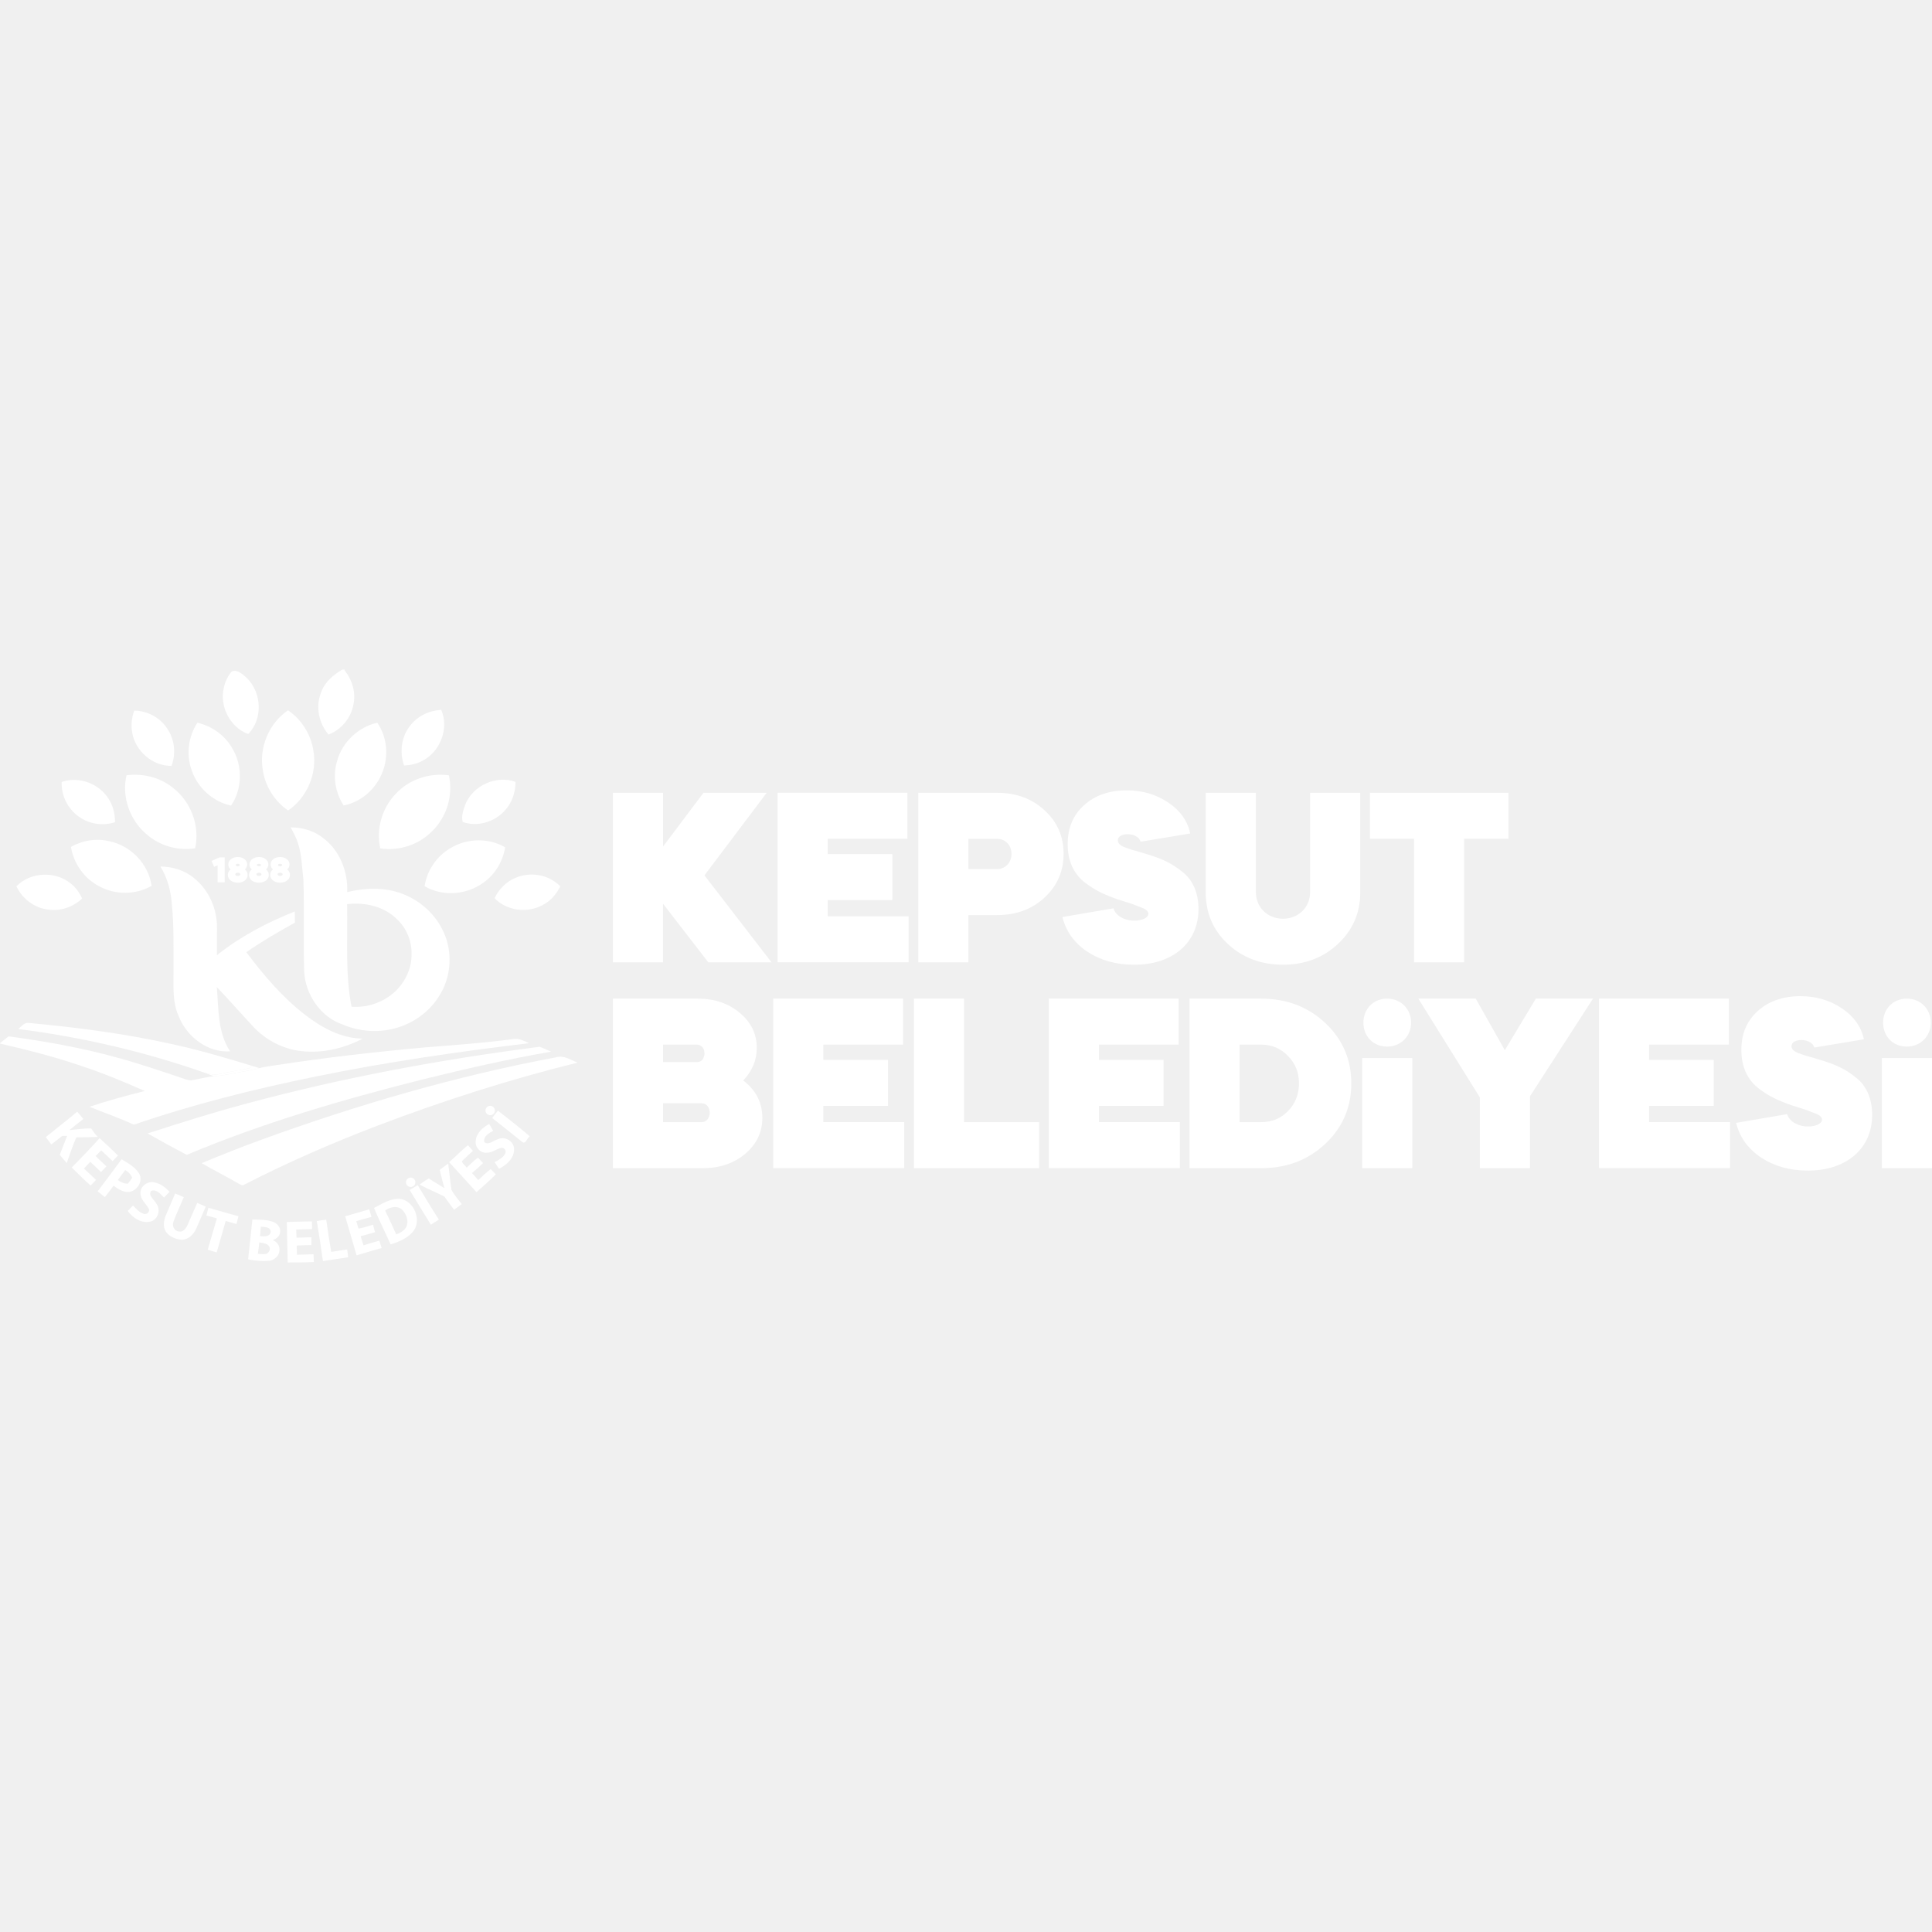
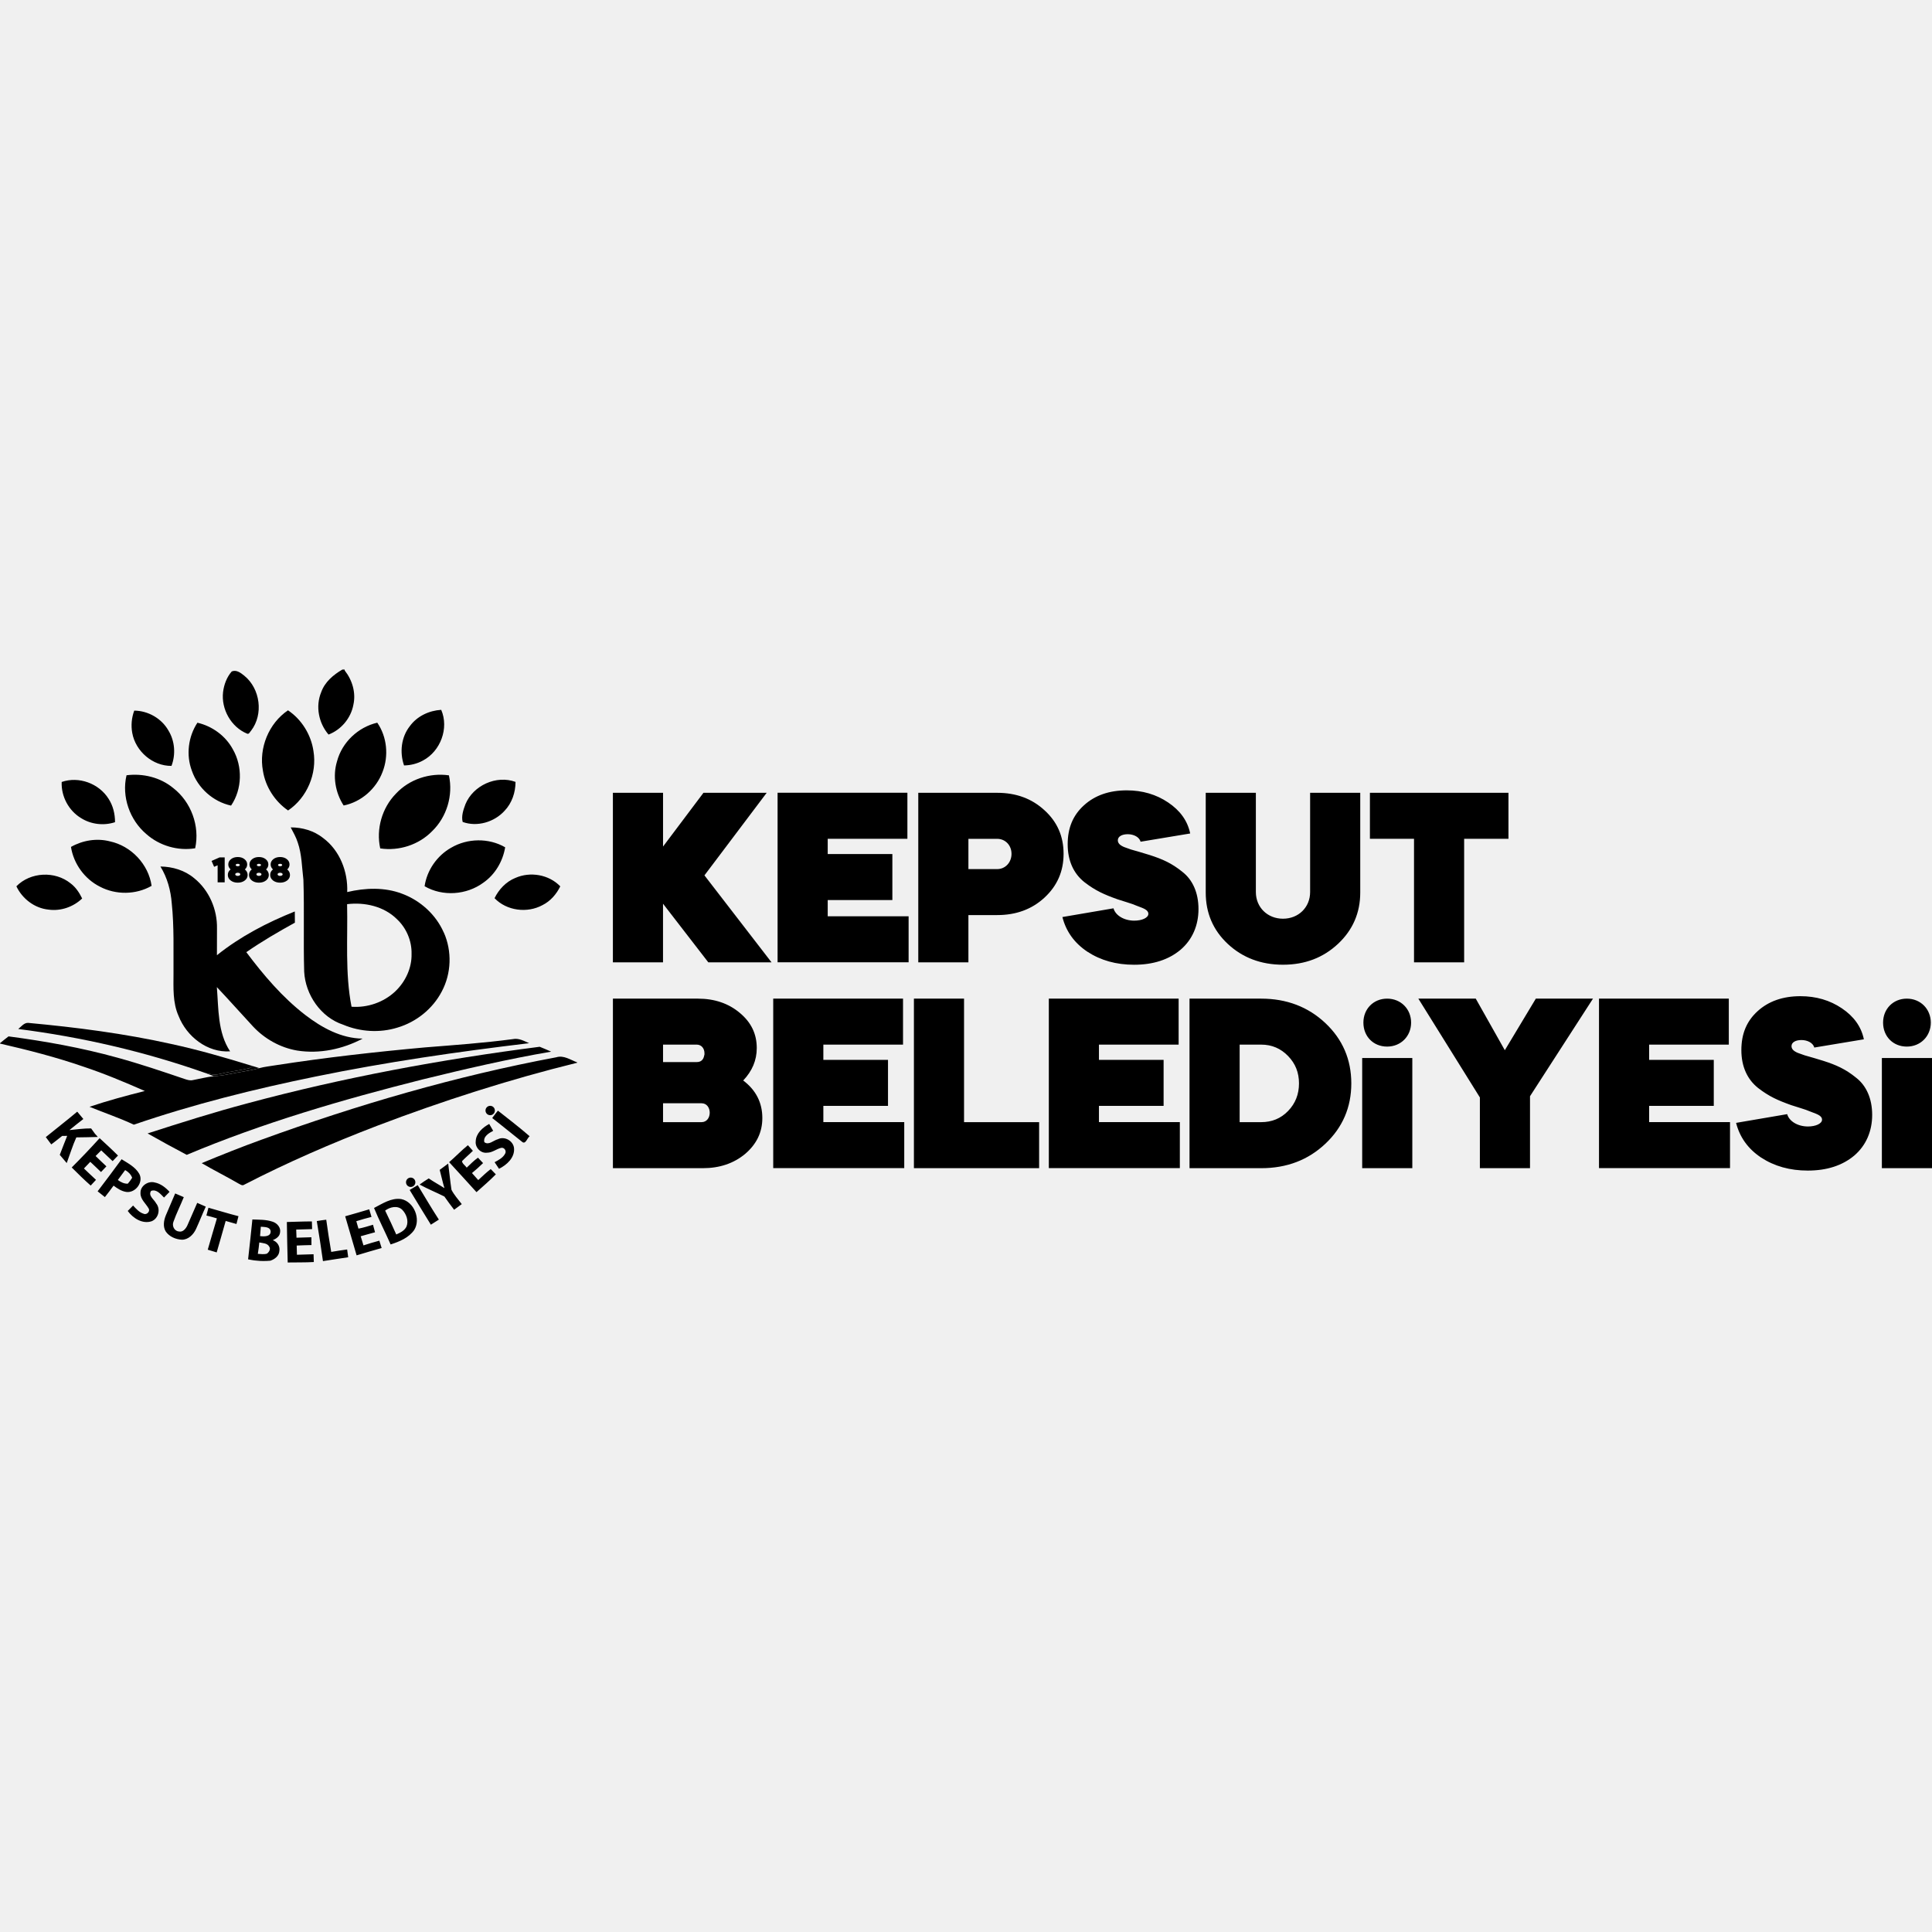
<svg xmlns="http://www.w3.org/2000/svg" width="48" height="48" preserveAspectRatio="xMidYMid meet" data-anatolia-icons="https://github.com/fikretsefa/anatolia-icons" id="kepsut-bel__katman_2" viewBox="0 0 717.21 220.09">
  <defs>
-     <style>.kepsut-bel__cls-1{fill:#fff;stroke-width:0}</style>
+     <style>.kepsut-bel__cls-1{fill:currentColor;stroke-width:0}</style>
  </defs>
  <g id="kepsut-bel__katman_1">
    <path d="M127.11 0h.81l.05.35c2.81 3.55 4.22 8.25 3.21 12.74-.92 4.95-4.52 9.25-9.22 11.04-3.67-4.28-4.9-10.48-2.72-15.74 1.34-3.78 4.51-6.45 7.87-8.4m-41.1.74c1.71-.82 3.44.55 4.72 1.59 5.89 4.81 7.14 14.28 2.5 20.35-.43.39-.77 1.47-1.52 1.11-5.94-2.45-9.65-9.1-8.9-15.44.34-2.75 1.36-5.5 3.19-7.61M49.83 15.24c5.15.04 10.17 2.91 12.71 7.41 2.38 3.9 2.74 8.85 1.12 13.11-6.96.08-13.33-5.41-14.56-12.21-.51-2.78-.25-5.67.73-8.3m102.33 5.73c2.7-3.69 7.12-5.76 11.63-6.03 2.95 6.83-.27 15.37-6.78 18.82-2.15 1.18-4.58 1.78-7.02 1.82-1.69-4.85-1.06-10.53 2.17-14.61m20.62 29.01c2.87-6.97 11.47-10.91 18.6-8.29-.01 3.93-1.34 7.89-4.09 10.75-3.8 4.18-10.16 6.07-15.53 4.12-.57-2.14.25-4.52 1.02-6.57M22.9 41.73c6.36-2.22 13.87.57 17.41 6.25 1.67 2.56 2.4 5.64 2.39 8.68-4.17 1.37-8.9.83-12.61-1.52-4.58-2.75-7.42-8.06-7.19-13.4M6.08 80.46c5.21-5.34 14.34-5.77 20.11-1.1 1.93 1.43 3.27 3.49 4.31 5.62-3.3 3.15-7.96 4.77-12.5 4.13-5.16-.52-9.72-4.01-11.92-8.66m185.22-3.09c5.52-2.46 12.47-1.28 16.69 3.12-1.44 2.92-3.65 5.49-6.6 6.96-5.66 3.09-13.29 2.13-17.8-2.57 1.6-3.29 4.28-6.12 7.7-7.51M0 138.7c1.03-.88 2.11-1.69 3.17-2.53 13.57 1.8 27.08 4.21 40.29 7.87 8.46 2.31 16.78 5.13 25.08 7.95.98.32 2.02.67 3.06.41 2.59-.48 5.14-1.14 7.75-1.45 1.75-.09 3.49-.3 5.21-.67 3.89-.82 7.86-1.24 11.69-2.32 2.03-.54 4.13-.74 6.19-1.09 18.38-2.85 36.87-4.93 55.39-6.61 10.86-.87 21.73-1.63 32.53-3.07 2.17-.47 4.15.68 6.07 1.51-26.56 3.18-53.05 7-79.26 12.38-22.81 4.65-45.45 10.31-67.49 17.87-5.36-2.52-10.98-4.4-16.45-6.64 6.75-2.27 13.63-4.13 20.53-5.86-7.51-3.31-15.1-6.49-22.9-9.08-10.1-3.49-20.46-6.14-30.86-8.53v-.13Z" class="kepsut-bel__cls-1" />
    <path d="M106.91 15.13c5.1 3.43 8.59 9.08 9.46 15.16 1.39 8.35-2.4 17.29-9.43 22.02-4.92-3.39-8.4-8.8-9.33-14.72-1.59-8.45 2.16-17.64 9.31-22.47M46.96 39.24c6.1-.78 12.53.77 17.32 4.72 6.66 5.14 9.97 14.15 8.17 22.38-6.41 1.05-13.21-.93-18.08-5.23-6.21-5.22-9.28-13.94-7.4-21.87m100 6.84c4.94-5.33 12.51-7.84 19.68-6.81 1.63 7.4-.8 15.49-6.25 20.74-4.92 5.05-12.29 7.43-19.25 6.38-1.59-7.2.67-15.06 5.83-20.32M91.96 161c35.57-9.58 71.87-16.28 108.39-20.97 1.43.58 2.85 1.17 4.25 1.81-16.08 2.76-31.99 6.45-47.83 10.34-29.69 7.49-59.2 16.08-87.45 27.97-4.88-2.58-9.73-5.22-14.53-7.95 12.32-3.97 24.66-7.89 37.17-11.2M73.28 19.73C78.79 21 83.74 24.6 86.44 29.6c3.67 6.38 3.49 14.79-.66 20.9-6.66-1.44-12.32-6.5-14.55-12.93-2.21-5.83-1.37-12.64 2.05-17.83m51.84 14.3c1.87-7.06 7.84-12.67 14.93-14.32 3.65 5.28 4.3 12.37 1.95 18.31-2.33 6.2-7.9 11.14-14.43 12.43-3.12-4.8-4.13-10.93-2.45-16.42m-98.77 31.8c4.34-2.46 9.61-3.33 14.47-2.06 7.89 1.7 14.32 8.5 15.46 16.51-5.81 3.34-13.27 3.42-19.18.31-5.67-2.84-9.77-8.49-10.75-14.75m141.14.28c6.04-3.55 13.96-3.68 20.04-.15-.86 5.2-3.73 10.1-8.09 13.13-6.21 4.58-15.11 5.24-21.82 1.32.87-5.95 4.63-11.34 9.86-14.3ZM59.56 73.11c4.49.05 9.04 1.41 12.51 4.33 5.56 4.45 8.63 11.63 8.48 18.7 0 3.3 0 6.6-.02 9.9 8.67-6.95 18.62-12.13 28.91-16.24 0 1.39 0 2.77.03 4.16-6.16 3.4-12.25 6.94-18.03 10.95 6.39 8.51 13.36 16.73 21.82 23.27 6.15 4.74 13.42 8.75 21.37 8.82-7.39 3.91-16.02 5.76-24.33 4.43-6.27-1.07-12.09-4.34-16.41-8.98-4.49-4.83-8.85-9.79-13.39-14.57.66 8.05.26 16.81 4.92 23.85-8.43.57-16.13-5.5-19.12-13.12-2.22-4.93-1.9-10.44-1.89-15.72-.06-8.7.26-17.44-.65-26.11-.37-4.8-1.66-9.54-4.2-13.66Z" class="kepsut-bel__cls-1" />
    <path d="M164.73 97.6c-2.9-6.63-8.67-11.85-15.42-14.37-6.49-2.49-13.75-2.22-20.42-.63.32-7.57-2.76-15.48-8.94-20.07-3.39-2.7-7.74-3.96-12.03-3.94.94 1.83 1.99 3.62 2.61 5.6 1.54 4.45 1.53 9.21 2.1 13.82.38 11.37-.04 22.77.29 34.14.45 8.58 6.19 16.97 14.49 19.69 6.33 2.67 13.6 3.11 20.17 1.06 6.94-2.06 13.05-6.94 16.41-13.38 3.58-6.68 3.86-15.01.76-21.93Zm-18.04 21.91c-4.3 4.04-10.32 6.09-16.19 5.66-2.45-12.53-1.36-25.4-1.65-38.08 6.54-.8 13.69.8 18.48 5.55 3.53 3.29 5.57 8.09 5.45 12.91.13 5.26-2.3 10.39-6.09 13.96M6.77 133.43c1.12-.87 2.12-2.34 3.68-2.27 17.87 1.65 35.73 3.95 53.27 7.86 10.13 2.2 20.09 5.09 29.99 8.14l-1.09.81c-3.68.86-7.45 1.27-11.12 2.16-1.81.48-3.68.05-5.45-.43-22.42-7.89-45.71-13.27-69.28-16.27m90.4 41.06c35.6-12.94 72.09-23.59 109.34-30.56 2.77-.86 5.28.98 7.77 1.9v.12c-25.2 6.21-49.97 14.16-74.22 23.39-16.81 6.44-33.36 13.61-49.36 21.87-.8.59-1.59-.17-2.32-.5-4.45-2.59-9.07-4.87-13.51-7.48 7.37-3.07 14.79-6.02 22.29-8.74Z" class="kepsut-bel__cls-1" />
    <path d="M93.71 147.16c.85.25 1.7.51 2.54.79-3.83 1.07-7.8 1.5-11.69 2.32-1.71.37-3.45.58-5.21.67-1.11-.4-2.2-.85-3.3-1.24 1.76.48 3.63.91 5.45.43 3.67-.89 7.44-1.3 11.12-2.16zm89.01 19.32c.68-.94 1.4-1.84 2.12-2.74 3.96 3.12 7.97 6.19 11.78 9.5-.92.64-1.53 3.29-2.87 2.02-3.69-2.9-7.3-5.91-11.02-8.77Zm-6.12 8.59c.13-2.93 2.59-5.09 5.01-6.39.48.86.99 1.7 1.47 2.55-1.57.83-3.78 2.1-3.28 4.21 1.62 1.28 3.38-.68 5.01-1.08 2.47-1.25 5.73.57 6.01 3.3.33 3.51-2.69 6.25-5.57 7.67-.55-.82-1.1-1.63-1.64-2.45 1.51-.81 3.17-1.66 3.96-3.27.48-.99-.37-2.25-1.47-2.07-1.83.4-3.35 1.84-5.29 1.81-2.34.34-4.53-1.98-4.2-4.28m-9.88 7.8c2.38-2.04 4.53-4.33 6.97-6.3.61.7 1.23 1.39 1.85 2.08-1.31 1.32-2.76 2.5-4.04 3.85.12.98 1.21 1.6 1.75 2.4 1.35-1.28 2.65-2.62 4.18-3.7q.93 1.005 1.89 2.01c-1.33 1.28-2.68 2.53-4.12 3.7.78.86 1.56 1.73 2.33 2.61 1.52-1.4 2.99-2.83 4.63-4.09.63.66 1.26 1.31 1.9 1.96-2.28 2.32-4.76 4.44-7.18 6.61-3.34-3.75-6.78-7.4-10.15-11.12m-38.61 20.08c2.99-.83 5.96-1.71 8.94-2.59.29.94.55 1.88.84 2.82-1.9.46-3.78 1.01-5.64 1.59.28.92.54 1.84.8 2.76 1.83-.33 3.61-.92 5.4-1.44.24.93.51 1.86.75 2.79-1.78.46-3.54 1-5.32 1.48.35 1.12.7 2.26 1.03 3.39 1.94-.65 3.91-1.21 5.89-1.75.29.9.55 1.82.86 2.73-3.11.88-6.21 1.78-9.3 2.72-1.41-4.84-2.82-9.67-4.24-14.51Zm-92.88-30.65c-.47-.66-.95-1.31-1.42-1.97-2.7-.04-5.37.37-8.06.62 1.72-1.37 3.41-2.79 5.17-4.12a74 74 0 0 0-2.27-2.72c-3.83 3.22-7.79 6.28-11.67 9.44.7.89 1.37 1.79 2.03 2.71 1.4-.99 2.69-2.11 4.05-3.14q.93 0 1.86-.03c-.92 2.35-1.86 4.69-2.75 7.05.87 1 1.72 2.03 2.58 3.05 1.18-3.18 2.17-6.44 3.56-9.53 2.66-.02 5.32-.09 7.98-.16-.33-.43-.71-.82-1.07-1.21Zm-8.61 12.51c3.54-3.53 6.98-7.16 10.34-10.86 2.3 2.12 4.61 4.23 6.82 6.45-.67.68-1.33 1.38-1.99 2.07q-2.13-1.995-4.23-3.99c-.7.7-1.39 1.4-2.09 2.09 1.33 1.29 2.65 2.58 4.01 3.84-.67.7-1.33 1.41-2 2.11-1.31-1.29-2.66-2.53-3.99-3.79-.79.81-1.57 1.64-2.35 2.47 1.51 1.4 2.96 2.85 4.48 4.22-.65.71-1.32 1.4-1.97 2.12-2.44-2.14-4.75-4.43-7.05-6.72m18.52-3.05c2.37 1.49 5.08 2.86 6.53 5.37 1.75 3.08-1.35 7.22-4.76 6.77-1.8-.25-3.33-1.28-4.75-2.34-1.05 1.44-2.1 2.86-3.22 4.25-.9-.72-1.8-1.43-2.7-2.14 3.03-3.92 5.95-7.92 8.9-11.91m-1.39 7.71c1.1.79 2.31 1.43 3.7 1.36.6-.69 1.14-1.42 1.61-2.2-.48-1.26-1.43-2.21-2.6-2.85-.91 1.22-1.82 2.45-2.71 3.68m119.47-3.75c1.06-.78 2.1-1.57 3.16-2.34.43 3.24.73 6.5 1.22 9.73.99 1.94 2.5 3.58 3.82 5.32-.95.69-1.9 1.38-2.84 2.09-1.23-1.61-2.46-3.24-3.61-4.91-3.05-1.53-6.21-2.81-9.2-4.44 1.1-.81 2.23-1.58 3.39-2.28 1.88 1.3 3.91 2.37 5.83 3.62-.68-2.24-1.16-4.53-1.76-6.78m-11.16 7.45c1-.6 2-1.2 3-1.79 2.6 4.28 5.12 8.6 7.85 12.79q-1.47.975-2.97 1.89c-2.67-4.27-5.25-8.6-7.88-12.89m-13.22 6.68c3.14-1.6 6.39-3.85 10.1-3.3 4.77.97 7.36 7.43 4.8 11.5-2.05 2.89-5.49 4.3-8.74 5.34-1.99-4.54-4.27-8.95-6.16-13.54m4.13.98c1.43 2.93 2.81 5.88 4.12 8.86 1.47-.65 3.08-1.41 3.81-2.95.86-2.16-.06-4.66-1.62-6.25-1.78-1.68-4.54-.99-6.31.33Zm-90.82-6.48c-.16-2.68 2.83-4.65 5.29-3.96 2.2.43 4.01 1.86 5.49 3.48-.67.71-1.37 1.4-2.05 2.11-1.28-1.25-2.75-3.22-4.8-2.47-1.21 1.76 1.13 3.17 1.87 4.62 1.75 2.13.88 5.66-1.7 6.66-3.4 1.11-6.89-1.14-8.84-3.83.66-.67 1.32-1.33 1.98-2.01 1.14 1.21 2.29 2.57 3.96 3.06 1.12.52 2.54-.95 1.79-2.02-1.05-1.84-3.03-3.33-3-5.63m25.23 5.4c3.72 1.02 7.41 2.2 11.15 3.14-.24.97-.51 1.93-.75 2.9-1.33-.38-2.66-.77-4-1.13-1.08 3.9-2.23 7.78-3.34 11.68-1.11-.34-2.22-.66-3.32-1.01 1.16-3.87 2.21-7.77 3.4-11.62-1.29-.39-2.59-.76-3.9-1.07.24-.96.51-1.92.76-2.88m-12.35-5.31c1.07.46 2.13.92 3.2 1.37-1.23 3.05-2.72 5.99-3.82 9.08-.65 1.52.25 3.51 1.98 3.66 1.47.36 2.55-.99 3.12-2.15 1.29-2.8 2.42-5.66 3.7-8.46 1.06.47 2.12.94 3.18 1.39-1.26 2.73-2.35 5.54-3.61 8.28-.95 2.09-2.9 4.06-5.34 4-2.26-.14-4.6-1.14-5.91-3.05-1.11-1.8-.74-4.09.02-5.96 1.12-2.73 2.36-5.41 3.48-8.15Zm52.57 10.25c1.17-.2 2.33-.37 3.51-.5.53 3.99 1.18 7.98 1.85 11.95 1.97-.33 3.94-.65 5.91-.9l.39 2.89c-3.13.44-6.25.96-9.37 1.43-.68-4.97-1.47-9.93-2.29-14.87m-11.1.35c3.09-.05 6.18-.24 9.28-.21.02.95.05 1.9.08 2.85-1.97.04-3.94.1-5.9.17.04 1.01.07 2.01.11 3.02 1.84-.06 3.68-.11 5.53-.17 0 .96.02 1.93.02 2.9-1.82.03-3.65.1-5.48.18.04 1.14.06 2.28.09 3.42 2.05-.06 4.11-.11 6.17-.19.03.96.07 1.92.1 2.89-3.23.2-6.47.1-9.7.17-.1-5.01-.27-10.01-.31-15.01Zm-2.55 4c.42-1.86-1.02-3.55-2.71-4.1-2.43-.84-5.03-.74-7.55-.84-.47 4.94-1.06 9.87-1.59 14.8 1.03.16 2.06.42 3.11.47 1.7.21 3.42.18 5.13.04 1.65-.53 3.26-1.76 3.37-3.62.3-1.75-.79-3.43-2.44-4 1.2-.53 2.5-1.32 2.68-2.75m-7.69 3.59c1.29.27 2.98.23 3.7 1.57.61.91-.1 2.06-.89 2.6-1.09.32-2.24.12-3.36.07.24-1.41.4-2.83.55-4.24m.28-2.35c.09-1.16.2-2.33.28-3.49 1.29.14 3.45-.05 3.65 1.7.08 2.07-2.5 1.97-3.93 1.78Z" class="kepsut-bel__cls-1" />
    <circle cx="152.46" cy="190.33" r="1.74" class="kepsut-bel__cls-1" />
    <circle cx="181.97" cy="163.69" r="1.74" class="kepsut-bel__cls-1" />
    <path d="m79.49 73.23-.95-2.19 2.97-1.31h1.9v9.25h-2.62v-6.32l-1.31.57Zm6.11.95c-.57-.52-.85-1.12-.85-1.84 0-.78.33-1.43 1-1.96s1.51-.79 2.51-.79 1.84.26 2.5.79c.67.53 1 1.19 1 1.97 0 .71-.28 1.32-.85 1.84.67.57 1.02 1.26 1.02 2.06s-.34 1.49-1.04 2.04c-.7.54-1.57.82-2.63.82s-1.94-.28-2.64-.82c-.7-.56-1.04-1.24-1.04-2.06s.34-1.49 1.02-2.05m2.67 2.42c.54 0 .94-.25.94-.58 0-.36-.4-.59-.94-.59-.57 0-.95.25-.95.57s.38.61.95.61Zm0-3.58c.44 0 .77-.2.77-.46s-.33-.45-.77-.45c-.46 0-.78.2-.78.45 0 .26.32.46.78.46m5.19 1.16c-.57-.52-.85-1.12-.85-1.84 0-.78.33-1.43 1-1.96s1.51-.79 2.51-.79 1.84.26 2.5.79c.67.53 1 1.19 1 1.97 0 .71-.28 1.32-.85 1.84.67.57 1.02 1.26 1.02 2.06s-.34 1.49-1.04 2.04c-.7.54-1.57.82-2.63.82s-1.94-.28-2.64-.82c-.7-.56-1.04-1.24-1.04-2.06s.34-1.49 1.02-2.05m2.67 2.42c.54 0 .94-.25.94-.58 0-.36-.4-.59-.94-.59-.57 0-.95.25-.95.57s.38.61.95.61Zm0-3.58c.44 0 .77-.2.77-.46s-.33-.45-.77-.45c-.46 0-.78.2-.78.45 0 .26.32.46.78.46m5.19 1.16c-.57-.52-.85-1.12-.85-1.84 0-.78.33-1.43 1-1.96s1.51-.79 2.51-.79 1.84.26 2.5.79c.67.53 1 1.19 1 1.97 0 .71-.28 1.32-.85 1.84.67.57 1.02 1.26 1.02 2.06s-.34 1.49-1.04 2.04c-.7.54-1.57.82-2.63.82s-1.94-.28-2.64-.82c-.7-.56-1.04-1.24-1.04-2.06s.34-1.49 1.02-2.05m2.67 2.42c.54 0 .94-.25.94-.58 0-.36-.4-.59-.94-.59-.57 0-.95.25-.95.57s.38.61.95.61Zm0-3.58c.44 0 .77-.2.77-.46s-.33-.45-.77-.45c-.46 0-.78.2-.78.45 0 .26.32.46.78.46m123.54-27.28h18.61V65.7l15.01-19.96h23.47L261.51 76.4l24.9 32.28h-23.47l-16.81-21.76v21.76h-18.61V45.75Zm109.32 0v17.08h-29.58v5.66h24v17.08h-24v6.02h30.03v17.08h-48.64V45.73h48.19Zm22.65 62.94h-18.61V45.75h29.31c7.01 0 12.86 2.16 17.53 6.47 4.77 4.32 7.1 9.71 7.1 16.18s-2.34 11.87-7.1 16.27c-4.67 4.32-10.52 6.47-17.53 6.47h-10.7v17.53Zm0-45.85v11.24h10.7c2.97 0 5.3-2.43 5.3-5.66s-2.34-5.57-5.3-5.57h-10.7Zm63.92 1.08c-.45-1.71-2.52-2.79-4.76-2.79s-3.69.9-3.69 2.25c0 .99.63 1.8 2.34 2.52l2.52.9c1.53.45 5.12 1.44 7.01 2.07 4.76 1.53 8.18 3.06 12.05 6.2 3.87 2.97 6.02 7.82 6.02 13.85s-2.25 11.33-6.65 15.1c-4.41 3.69-10.16 5.57-17.26 5.57-6.65 0-12.41-1.62-17.35-4.85-4.85-3.24-7.91-7.55-9.26-12.86l18.97-3.24c.72 2.61 3.87 4.58 7.73 4.58 2.88 0 5.21-1.08 5.21-2.52 0-.81-.54-1.53-2.34-2.25l-2.34-.9c-.63-.27-1.8-.72-3.33-1.17l-3.42-1.08c-5.04-1.8-8.27-3.24-12.32-6.38-3.96-3.15-6.2-7.91-6.2-14.03s1.98-10.79 6.02-14.47c4.05-3.69 9.35-5.57 15.91-5.57 5.84 0 10.97 1.53 15.37 4.5 4.41 2.97 7.19 6.74 8.18 11.51l-18.43 3.06Zm62.93-18.17h18.61v37.04c0 7.55-2.79 13.94-8.27 19.06s-12.23 7.73-20.41 7.73-15.01-2.61-20.5-7.73c-5.48-5.12-8.18-11.51-8.18-19.06V45.74h18.61V82.6c0 5.66 4.31 9.89 10.07 9.89s10.07-4.23 10.07-9.89zm22.2 17.09V45.75h51.43v17.08h-16.45v45.85h-18.61V62.83h-16.36ZM227.53 185.09v-62.93h31.56c6.2 0 11.42 1.8 15.55 5.3 4.23 3.51 6.29 7.82 6.29 13.04 0 4.58-1.71 8.54-5.03 12.05 4.77 3.6 7.1 8.27 7.1 13.94 0 5.3-2.16 9.71-6.38 13.31-4.23 3.51-9.44 5.3-15.73 5.3h-33.35Zm18.61-45.85v6.47h12.5c1.53 0 2.52-.81 2.79-2.52.09-.09.09-.36.09-.72 0-1.89-1.17-3.24-2.88-3.24h-12.5Zm0 21.76v7.01h14.29c4.05 0 4.05-7.01 0-7.01zm89.09-38.84v17.08h-29.58v5.66h24v17.08h-24V168h30.03v17.08h-48.64v-62.93h48.19Zm22.65 0v45.85h27.87v17.08h-46.48v-62.93zm79.66 0v17.08h-29.58v5.66h24v17.08h-24V168h30.03v17.08h-48.64v-62.93h48.19Zm4.04 62.93v-62.93h26.61c9.44 0 17.44 3.06 23.83 9.08 6.38 6.02 9.62 13.49 9.62 22.39s-3.24 16.36-9.62 22.39c-6.38 6.02-14.29 9.08-23.83 9.08h-26.61Zm18.61-45.85v28.77h8c3.96 0 7.28-1.35 9.98-4.14s4.05-6.2 4.05-10.25-1.35-7.37-4.05-10.16-6.02-4.23-9.98-4.23h-8Zm45.49 45.85V144.2h18.61v40.89zm9.26-62.93c5.12 0 8.9 3.87 8.9 8.9s-3.78 8.9-8.9 8.9-8.81-3.78-8.81-8.9 3.78-8.9 8.81-8.9m11.59 0h21.31l10.79 19.15 11.51-19.15h21.22l-23.38 36.23v26.7h-18.61v-26.25zm115.25 0v17.08H612.2v5.66h24v17.08h-24V168h30.03v17.08h-48.64v-62.93h48.19Zm31.74 18.16c-.45-1.71-2.52-2.79-4.77-2.79s-3.69.9-3.69 2.25c0 .99.63 1.8 2.34 2.52l2.52.9c1.53.45 5.12 1.44 7.01 2.07 4.77 1.53 8.18 3.06 12.05 6.2 3.87 2.97 6.02 7.82 6.02 13.85s-2.25 11.33-6.65 15.1c-4.41 3.69-10.16 5.57-17.26 5.57-6.65 0-12.41-1.62-17.35-4.85-4.85-3.24-7.91-7.55-9.26-12.86l18.97-3.24c.72 2.61 3.87 4.58 7.73 4.58 2.88 0 5.21-1.08 5.21-2.52 0-.81-.54-1.53-2.34-2.25l-2.34-.9c-.63-.27-1.8-.72-3.33-1.17l-3.42-1.08c-5.04-1.8-8.27-3.24-12.32-6.38-3.96-3.15-6.2-7.91-6.2-14.03s1.98-10.79 6.02-14.47 9.35-5.57 15.91-5.57c5.84 0 10.97 1.53 15.37 4.5 4.41 2.97 7.19 6.74 8.18 11.51l-18.43 3.06Zm25.08 44.77V144.2h18.61v40.89zm9.26-62.93c5.12 0 8.9 3.87 8.9 8.9s-3.78 8.9-8.9 8.9-8.81-3.78-8.81-8.9 3.78-8.9 8.81-8.9" class="kepsut-bel__cls-1" />
  </g>
</svg>
